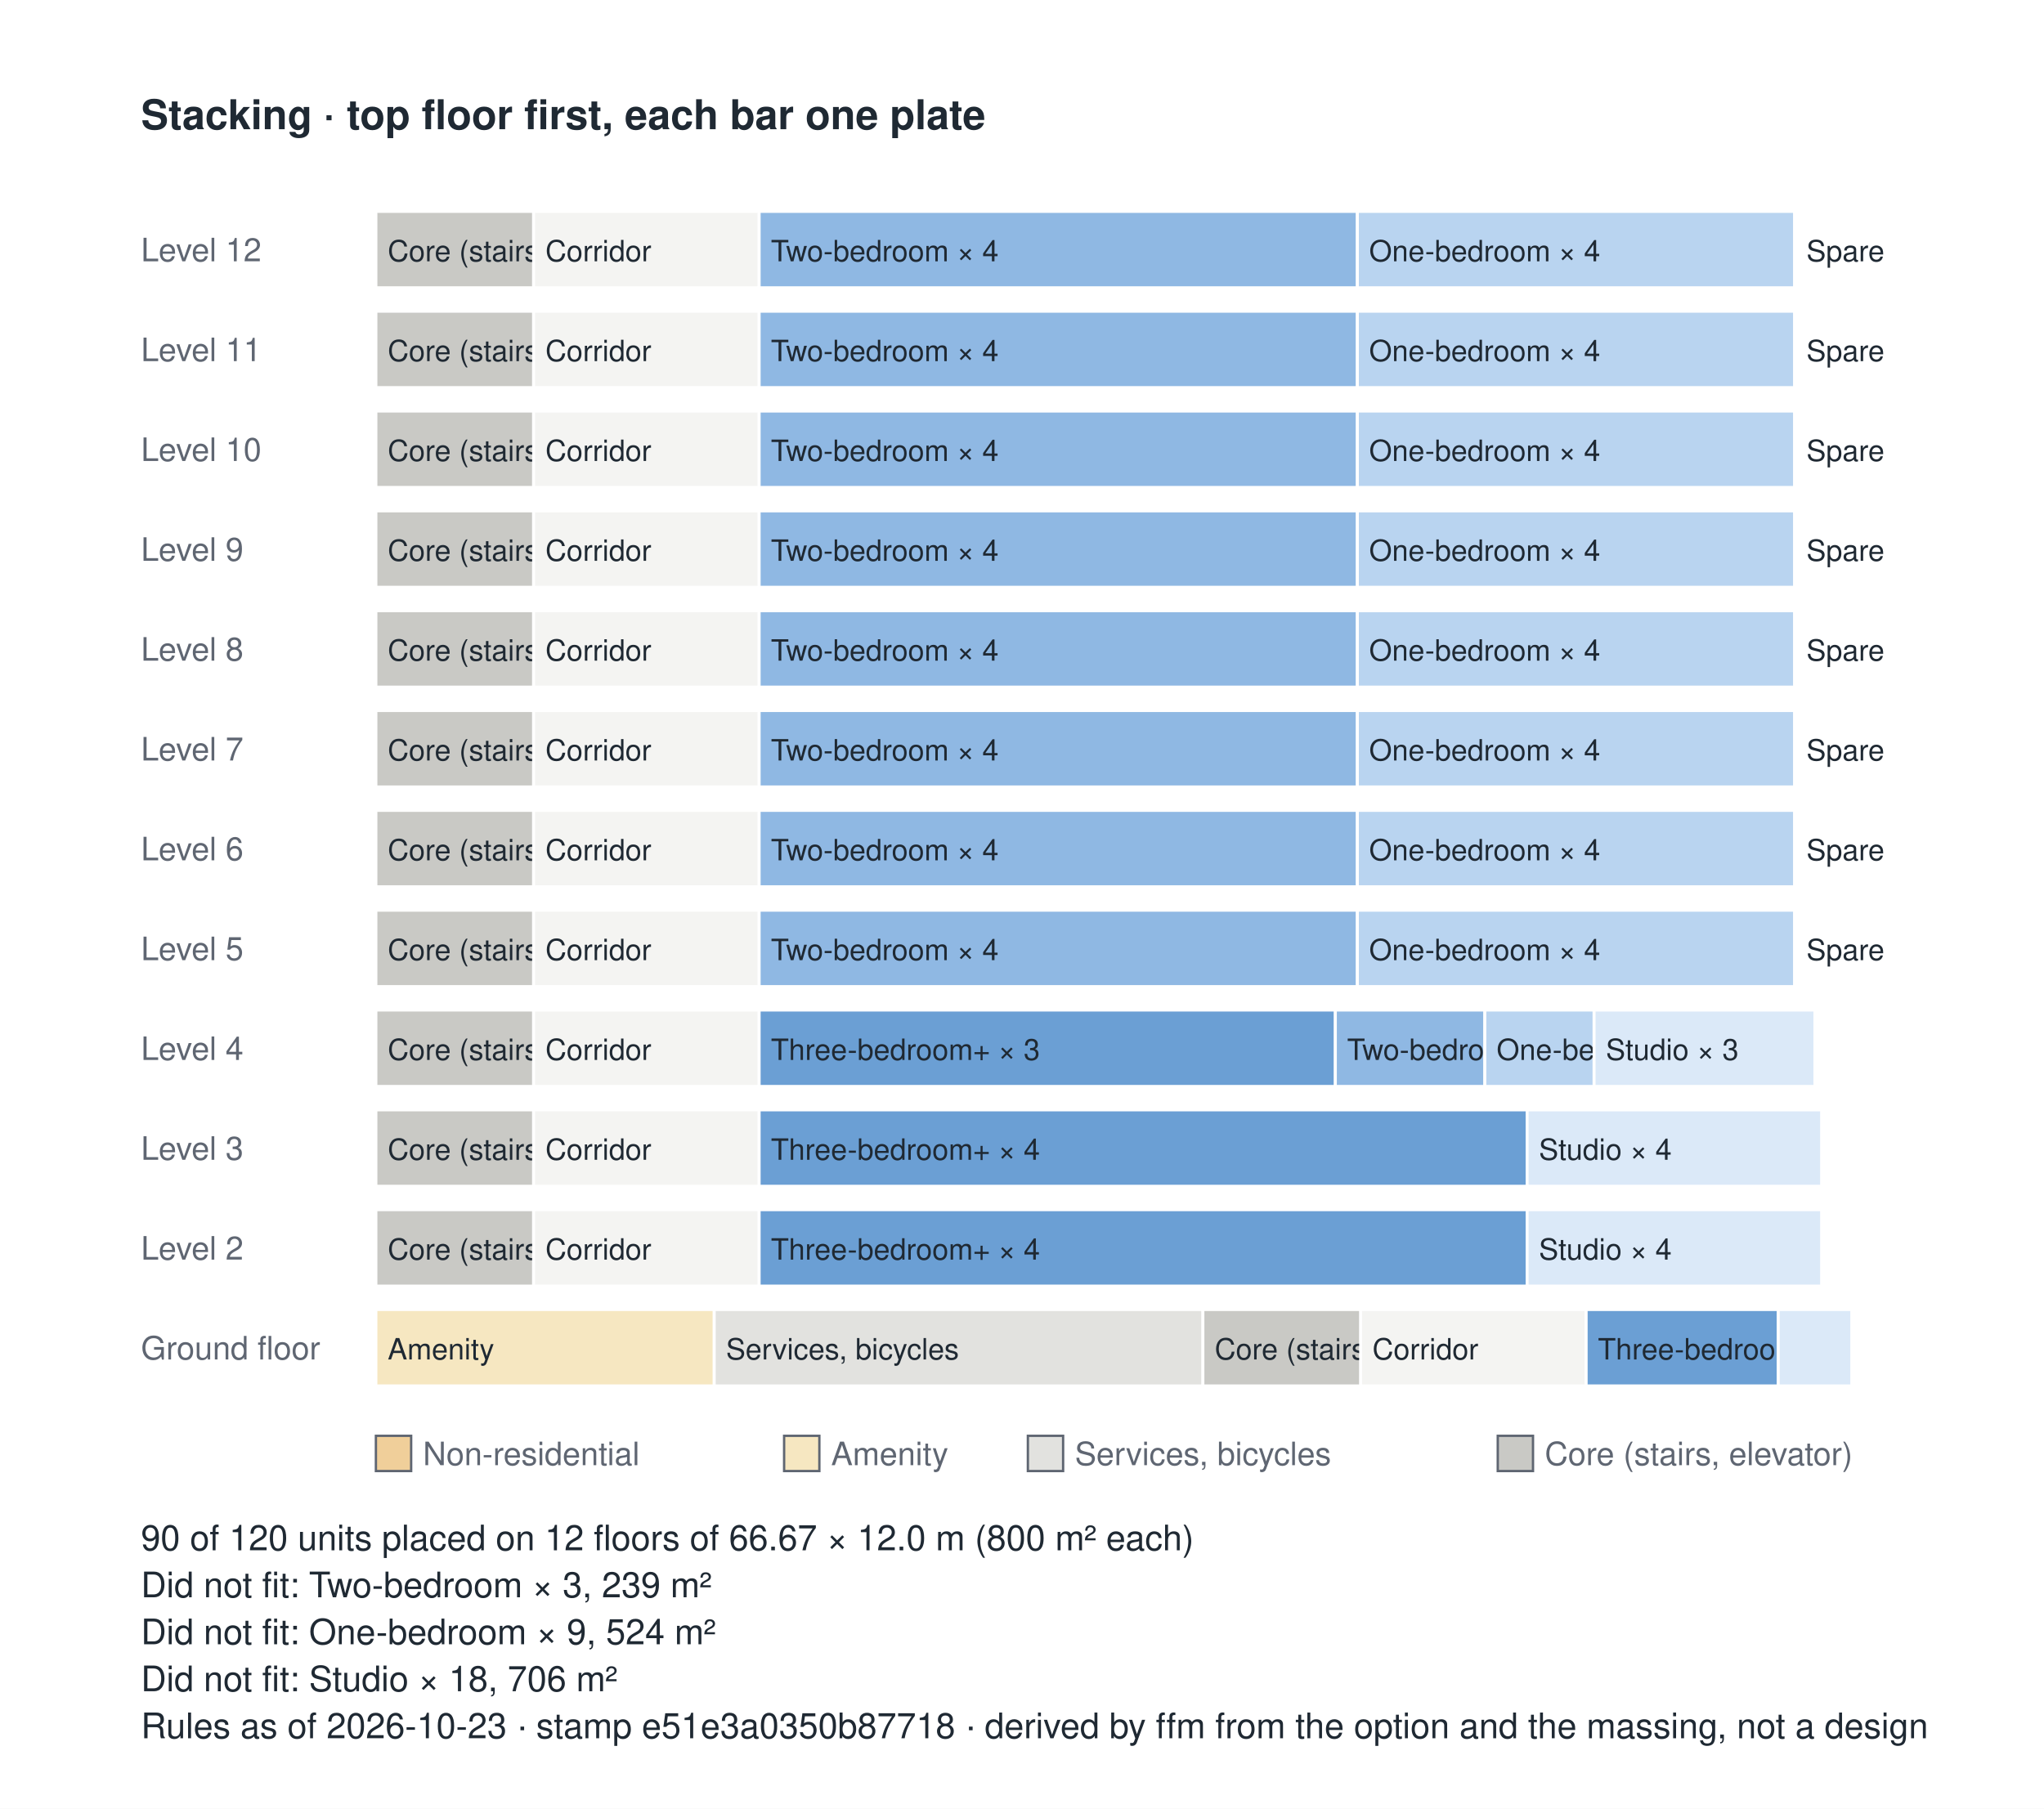
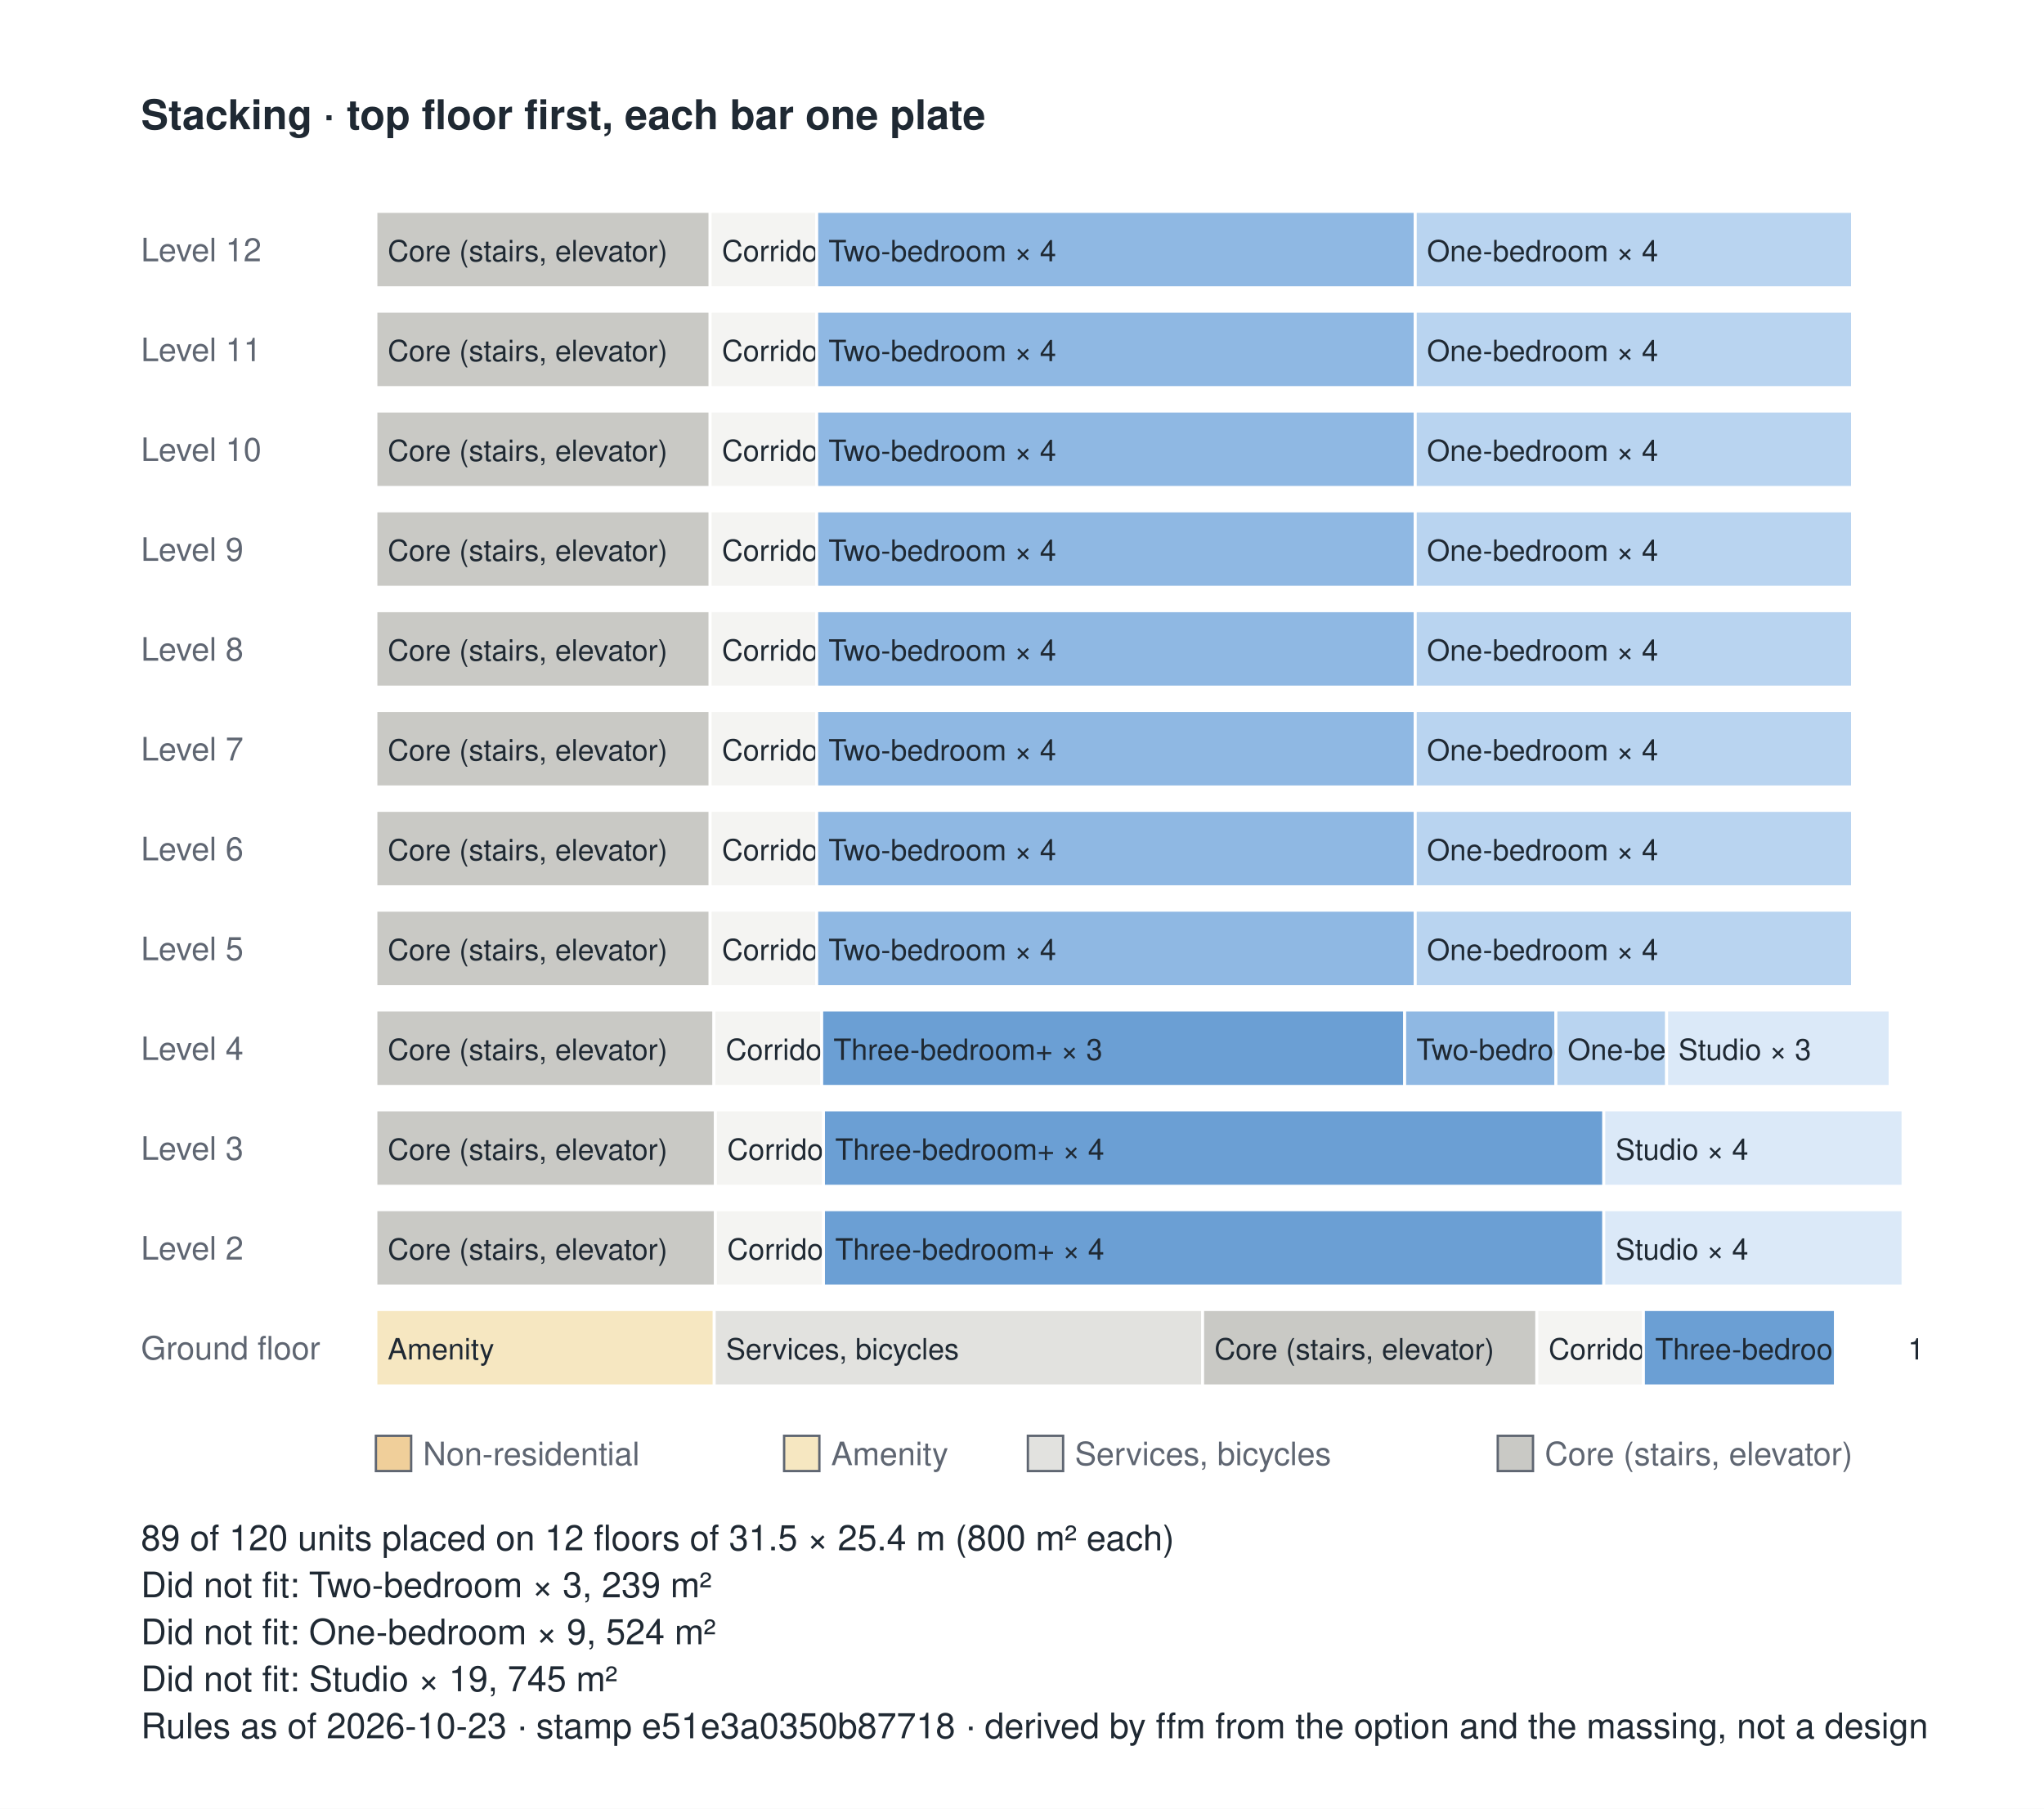
<svg xmlns="http://www.w3.org/2000/svg" width="696" height="616" viewBox="0 0 696 616" font-family="IBM Plex Sans, Helvetica, Arial, sans-serif" font-size="12" fill="#1f2933" role="img" aria-label="Stacking diagram">
  <rect width="100%" height="100%" fill="#ffffff" />
  <text x="48" y="44" font-size="14" font-weight="600">Stacking · top floor first, each bar one plate</text>
  <text x="48" y="89.0" font-size="11" fill="#5f6672">Level 12</text>
-   <rect x="128.0" y="72" width="53.7" height="26" fill="#c9c9c5" stroke="#ffffff" stroke-width="1" />
+   <rect x="128.0" y="72" width="113.8" height="26" fill="#c9c9c5" stroke="#ffffff" stroke-width="1" />
  <text x="132.0" y="89.0" font-size="10" fill="#1f2933">Core (stairs, elevator)</text>
-   <rect x="181.7" y="72" width="76.8" height="26" fill="#f4f4f2" stroke="#ffffff" stroke-width="1" />
-   <text x="185.7" y="89.0" font-size="10" fill="#1f2933">Corridor</text>
-   <rect x="258.5" y="72" width="203.7" height="26" fill="#8fb8e3" stroke="#ffffff" stroke-width="1" />
-   <text x="262.5" y="89.0" font-size="10" fill="#1f2933">Two-bedroom × 4</text>
-   <rect x="462.2" y="72" width="148.9" height="26" fill="#b9d4f0" stroke="#ffffff" stroke-width="1" />
-   <text x="466.2" y="89.0" font-size="10" fill="#1f2933">One-bedroom × 4</text>
-   <rect x="611.1" y="72" width="36.9" height="26" fill="#ffffff" stroke="#ffffff" stroke-width="1" />
-   <text x="615.1" y="89.0" font-size="10" fill="#1f2933">Spare</text>
+   <rect x="241.8" y="72" width="36.3" height="26" fill="#f4f4f2" stroke="#ffffff" stroke-width="1" />
+   <text x="245.8" y="89.0" font-size="10" fill="#1f2933">Corridor</text>
+   <rect x="278.1" y="72" width="203.8" height="26" fill="#8fb8e3" stroke="#ffffff" stroke-width="1" />
+   <text x="282.1" y="89.0" font-size="10" fill="#1f2933">Two-bedroom × 4</text>
+   <rect x="481.9" y="72" width="149.0" height="26" fill="#b9d4f0" stroke="#ffffff" stroke-width="1" />
+   <text x="485.9" y="89.0" font-size="10" fill="#1f2933">One-bedroom × 4</text>
+   <rect x="630.8" y="72" width="17.2" height="26" fill="#ffffff" stroke="#ffffff" stroke-width="1" />
  <text x="48" y="123.0" font-size="11" fill="#5f6672">Level 11</text>
-   <rect x="128.0" y="106" width="53.7" height="26" fill="#c9c9c5" stroke="#ffffff" stroke-width="1" />
+   <rect x="128.0" y="106" width="113.8" height="26" fill="#c9c9c5" stroke="#ffffff" stroke-width="1" />
  <text x="132.0" y="123.0" font-size="10" fill="#1f2933">Core (stairs, elevator)</text>
-   <rect x="181.7" y="106" width="76.8" height="26" fill="#f4f4f2" stroke="#ffffff" stroke-width="1" />
-   <text x="185.7" y="123.0" font-size="10" fill="#1f2933">Corridor</text>
-   <rect x="258.5" y="106" width="203.7" height="26" fill="#8fb8e3" stroke="#ffffff" stroke-width="1" />
-   <text x="262.5" y="123.0" font-size="10" fill="#1f2933">Two-bedroom × 4</text>
-   <rect x="462.2" y="106" width="148.9" height="26" fill="#b9d4f0" stroke="#ffffff" stroke-width="1" />
-   <text x="466.2" y="123.0" font-size="10" fill="#1f2933">One-bedroom × 4</text>
-   <rect x="611.1" y="106" width="36.9" height="26" fill="#ffffff" stroke="#ffffff" stroke-width="1" />
-   <text x="615.1" y="123.0" font-size="10" fill="#1f2933">Spare</text>
+   <rect x="241.8" y="106" width="36.3" height="26" fill="#f4f4f2" stroke="#ffffff" stroke-width="1" />
+   <text x="245.8" y="123.0" font-size="10" fill="#1f2933">Corridor</text>
+   <rect x="278.1" y="106" width="203.8" height="26" fill="#8fb8e3" stroke="#ffffff" stroke-width="1" />
+   <text x="282.1" y="123.0" font-size="10" fill="#1f2933">Two-bedroom × 4</text>
+   <rect x="481.9" y="106" width="149.0" height="26" fill="#b9d4f0" stroke="#ffffff" stroke-width="1" />
+   <text x="485.9" y="123.0" font-size="10" fill="#1f2933">One-bedroom × 4</text>
+   <rect x="630.8" y="106" width="17.2" height="26" fill="#ffffff" stroke="#ffffff" stroke-width="1" />
  <text x="48" y="157.0" font-size="11" fill="#5f6672">Level 10</text>
-   <rect x="128.0" y="140" width="53.7" height="26" fill="#c9c9c5" stroke="#ffffff" stroke-width="1" />
+   <rect x="128.0" y="140" width="113.8" height="26" fill="#c9c9c5" stroke="#ffffff" stroke-width="1" />
  <text x="132.0" y="157.0" font-size="10" fill="#1f2933">Core (stairs, elevator)</text>
-   <rect x="181.7" y="140" width="76.8" height="26" fill="#f4f4f2" stroke="#ffffff" stroke-width="1" />
-   <text x="185.7" y="157.0" font-size="10" fill="#1f2933">Corridor</text>
-   <rect x="258.5" y="140" width="203.7" height="26" fill="#8fb8e3" stroke="#ffffff" stroke-width="1" />
-   <text x="262.5" y="157.0" font-size="10" fill="#1f2933">Two-bedroom × 4</text>
-   <rect x="462.2" y="140" width="148.9" height="26" fill="#b9d4f0" stroke="#ffffff" stroke-width="1" />
-   <text x="466.2" y="157.0" font-size="10" fill="#1f2933">One-bedroom × 4</text>
-   <rect x="611.1" y="140" width="36.9" height="26" fill="#ffffff" stroke="#ffffff" stroke-width="1" />
-   <text x="615.1" y="157.0" font-size="10" fill="#1f2933">Spare</text>
+   <rect x="241.8" y="140" width="36.3" height="26" fill="#f4f4f2" stroke="#ffffff" stroke-width="1" />
+   <text x="245.8" y="157.0" font-size="10" fill="#1f2933">Corridor</text>
+   <rect x="278.1" y="140" width="203.8" height="26" fill="#8fb8e3" stroke="#ffffff" stroke-width="1" />
+   <text x="282.1" y="157.0" font-size="10" fill="#1f2933">Two-bedroom × 4</text>
+   <rect x="481.9" y="140" width="149.0" height="26" fill="#b9d4f0" stroke="#ffffff" stroke-width="1" />
+   <text x="485.9" y="157.0" font-size="10" fill="#1f2933">One-bedroom × 4</text>
+   <rect x="630.8" y="140" width="17.2" height="26" fill="#ffffff" stroke="#ffffff" stroke-width="1" />
  <text x="48" y="191.0" font-size="11" fill="#5f6672">Level 9</text>
-   <rect x="128.0" y="174" width="53.7" height="26" fill="#c9c9c5" stroke="#ffffff" stroke-width="1" />
+   <rect x="128.0" y="174" width="113.8" height="26" fill="#c9c9c5" stroke="#ffffff" stroke-width="1" />
  <text x="132.0" y="191.0" font-size="10" fill="#1f2933">Core (stairs, elevator)</text>
-   <rect x="181.7" y="174" width="76.8" height="26" fill="#f4f4f2" stroke="#ffffff" stroke-width="1" />
-   <text x="185.7" y="191.0" font-size="10" fill="#1f2933">Corridor</text>
-   <rect x="258.5" y="174" width="203.7" height="26" fill="#8fb8e3" stroke="#ffffff" stroke-width="1" />
-   <text x="262.5" y="191.0" font-size="10" fill="#1f2933">Two-bedroom × 4</text>
-   <rect x="462.2" y="174" width="148.9" height="26" fill="#b9d4f0" stroke="#ffffff" stroke-width="1" />
-   <text x="466.2" y="191.0" font-size="10" fill="#1f2933">One-bedroom × 4</text>
-   <rect x="611.1" y="174" width="36.9" height="26" fill="#ffffff" stroke="#ffffff" stroke-width="1" />
-   <text x="615.1" y="191.0" font-size="10" fill="#1f2933">Spare</text>
+   <rect x="241.8" y="174" width="36.3" height="26" fill="#f4f4f2" stroke="#ffffff" stroke-width="1" />
+   <text x="245.8" y="191.0" font-size="10" fill="#1f2933">Corridor</text>
+   <rect x="278.1" y="174" width="203.8" height="26" fill="#8fb8e3" stroke="#ffffff" stroke-width="1" />
+   <text x="282.1" y="191.0" font-size="10" fill="#1f2933">Two-bedroom × 4</text>
+   <rect x="481.9" y="174" width="149.0" height="26" fill="#b9d4f0" stroke="#ffffff" stroke-width="1" />
+   <text x="485.9" y="191.0" font-size="10" fill="#1f2933">One-bedroom × 4</text>
+   <rect x="630.8" y="174" width="17.2" height="26" fill="#ffffff" stroke="#ffffff" stroke-width="1" />
  <text x="48" y="225.0" font-size="11" fill="#5f6672">Level 8</text>
-   <rect x="128.0" y="208" width="53.7" height="26" fill="#c9c9c5" stroke="#ffffff" stroke-width="1" />
+   <rect x="128.0" y="208" width="113.8" height="26" fill="#c9c9c5" stroke="#ffffff" stroke-width="1" />
  <text x="132.0" y="225.0" font-size="10" fill="#1f2933">Core (stairs, elevator)</text>
-   <rect x="181.7" y="208" width="76.8" height="26" fill="#f4f4f2" stroke="#ffffff" stroke-width="1" />
-   <text x="185.7" y="225.0" font-size="10" fill="#1f2933">Corridor</text>
-   <rect x="258.5" y="208" width="203.7" height="26" fill="#8fb8e3" stroke="#ffffff" stroke-width="1" />
-   <text x="262.5" y="225.0" font-size="10" fill="#1f2933">Two-bedroom × 4</text>
-   <rect x="462.2" y="208" width="148.9" height="26" fill="#b9d4f0" stroke="#ffffff" stroke-width="1" />
-   <text x="466.2" y="225.0" font-size="10" fill="#1f2933">One-bedroom × 4</text>
-   <rect x="611.1" y="208" width="36.9" height="26" fill="#ffffff" stroke="#ffffff" stroke-width="1" />
-   <text x="615.1" y="225.0" font-size="10" fill="#1f2933">Spare</text>
+   <rect x="241.8" y="208" width="36.3" height="26" fill="#f4f4f2" stroke="#ffffff" stroke-width="1" />
+   <text x="245.8" y="225.0" font-size="10" fill="#1f2933">Corridor</text>
+   <rect x="278.1" y="208" width="203.8" height="26" fill="#8fb8e3" stroke="#ffffff" stroke-width="1" />
+   <text x="282.1" y="225.0" font-size="10" fill="#1f2933">Two-bedroom × 4</text>
+   <rect x="481.9" y="208" width="149.0" height="26" fill="#b9d4f0" stroke="#ffffff" stroke-width="1" />
+   <text x="485.9" y="225.0" font-size="10" fill="#1f2933">One-bedroom × 4</text>
+   <rect x="630.8" y="208" width="17.2" height="26" fill="#ffffff" stroke="#ffffff" stroke-width="1" />
  <text x="48" y="259.0" font-size="11" fill="#5f6672">Level 7</text>
-   <rect x="128.0" y="242" width="53.7" height="26" fill="#c9c9c5" stroke="#ffffff" stroke-width="1" />
+   <rect x="128.0" y="242" width="113.8" height="26" fill="#c9c9c5" stroke="#ffffff" stroke-width="1" />
  <text x="132.0" y="259.0" font-size="10" fill="#1f2933">Core (stairs, elevator)</text>
-   <rect x="181.7" y="242" width="76.8" height="26" fill="#f4f4f2" stroke="#ffffff" stroke-width="1" />
-   <text x="185.7" y="259.0" font-size="10" fill="#1f2933">Corridor</text>
-   <rect x="258.5" y="242" width="203.7" height="26" fill="#8fb8e3" stroke="#ffffff" stroke-width="1" />
-   <text x="262.5" y="259.0" font-size="10" fill="#1f2933">Two-bedroom × 4</text>
-   <rect x="462.2" y="242" width="148.9" height="26" fill="#b9d4f0" stroke="#ffffff" stroke-width="1" />
-   <text x="466.2" y="259.0" font-size="10" fill="#1f2933">One-bedroom × 4</text>
-   <rect x="611.1" y="242" width="36.9" height="26" fill="#ffffff" stroke="#ffffff" stroke-width="1" />
-   <text x="615.1" y="259.0" font-size="10" fill="#1f2933">Spare</text>
+   <rect x="241.8" y="242" width="36.3" height="26" fill="#f4f4f2" stroke="#ffffff" stroke-width="1" />
+   <text x="245.8" y="259.0" font-size="10" fill="#1f2933">Corridor</text>
+   <rect x="278.1" y="242" width="203.8" height="26" fill="#8fb8e3" stroke="#ffffff" stroke-width="1" />
+   <text x="282.1" y="259.0" font-size="10" fill="#1f2933">Two-bedroom × 4</text>
+   <rect x="481.9" y="242" width="149.0" height="26" fill="#b9d4f0" stroke="#ffffff" stroke-width="1" />
+   <text x="485.9" y="259.0" font-size="10" fill="#1f2933">One-bedroom × 4</text>
+   <rect x="630.8" y="242" width="17.2" height="26" fill="#ffffff" stroke="#ffffff" stroke-width="1" />
  <text x="48" y="293.0" font-size="11" fill="#5f6672">Level 6</text>
-   <rect x="128.0" y="276" width="53.7" height="26" fill="#c9c9c5" stroke="#ffffff" stroke-width="1" />
+   <rect x="128.0" y="276" width="113.8" height="26" fill="#c9c9c5" stroke="#ffffff" stroke-width="1" />
  <text x="132.0" y="293.0" font-size="10" fill="#1f2933">Core (stairs, elevator)</text>
-   <rect x="181.7" y="276" width="76.8" height="26" fill="#f4f4f2" stroke="#ffffff" stroke-width="1" />
-   <text x="185.7" y="293.0" font-size="10" fill="#1f2933">Corridor</text>
-   <rect x="258.5" y="276" width="203.7" height="26" fill="#8fb8e3" stroke="#ffffff" stroke-width="1" />
-   <text x="262.5" y="293.0" font-size="10" fill="#1f2933">Two-bedroom × 4</text>
-   <rect x="462.2" y="276" width="148.9" height="26" fill="#b9d4f0" stroke="#ffffff" stroke-width="1" />
-   <text x="466.2" y="293.0" font-size="10" fill="#1f2933">One-bedroom × 4</text>
-   <rect x="611.1" y="276" width="36.9" height="26" fill="#ffffff" stroke="#ffffff" stroke-width="1" />
-   <text x="615.1" y="293.0" font-size="10" fill="#1f2933">Spare</text>
+   <rect x="241.8" y="276" width="36.3" height="26" fill="#f4f4f2" stroke="#ffffff" stroke-width="1" />
+   <text x="245.8" y="293.0" font-size="10" fill="#1f2933">Corridor</text>
+   <rect x="278.1" y="276" width="203.8" height="26" fill="#8fb8e3" stroke="#ffffff" stroke-width="1" />
+   <text x="282.1" y="293.0" font-size="10" fill="#1f2933">Two-bedroom × 4</text>
+   <rect x="481.9" y="276" width="149.0" height="26" fill="#b9d4f0" stroke="#ffffff" stroke-width="1" />
+   <text x="485.9" y="293.0" font-size="10" fill="#1f2933">One-bedroom × 4</text>
+   <rect x="630.8" y="276" width="17.2" height="26" fill="#ffffff" stroke="#ffffff" stroke-width="1" />
  <text x="48" y="327.0" font-size="11" fill="#5f6672">Level 5</text>
-   <rect x="128.0" y="310" width="53.7" height="26" fill="#c9c9c5" stroke="#ffffff" stroke-width="1" />
+   <rect x="128.0" y="310" width="113.8" height="26" fill="#c9c9c5" stroke="#ffffff" stroke-width="1" />
  <text x="132.0" y="327.0" font-size="10" fill="#1f2933">Core (stairs, elevator)</text>
-   <rect x="181.7" y="310" width="76.8" height="26" fill="#f4f4f2" stroke="#ffffff" stroke-width="1" />
-   <text x="185.7" y="327.0" font-size="10" fill="#1f2933">Corridor</text>
-   <rect x="258.5" y="310" width="203.7" height="26" fill="#8fb8e3" stroke="#ffffff" stroke-width="1" />
-   <text x="262.5" y="327.0" font-size="10" fill="#1f2933">Two-bedroom × 4</text>
-   <rect x="462.2" y="310" width="148.9" height="26" fill="#b9d4f0" stroke="#ffffff" stroke-width="1" />
-   <text x="466.2" y="327.0" font-size="10" fill="#1f2933">One-bedroom × 4</text>
-   <rect x="611.1" y="310" width="36.9" height="26" fill="#ffffff" stroke="#ffffff" stroke-width="1" />
-   <text x="615.1" y="327.0" font-size="10" fill="#1f2933">Spare</text>
+   <rect x="241.8" y="310" width="36.3" height="26" fill="#f4f4f2" stroke="#ffffff" stroke-width="1" />
+   <text x="245.8" y="327.0" font-size="10" fill="#1f2933">Corridor</text>
+   <rect x="278.1" y="310" width="203.8" height="26" fill="#8fb8e3" stroke="#ffffff" stroke-width="1" />
+   <text x="282.1" y="327.0" font-size="10" fill="#1f2933">Two-bedroom × 4</text>
+   <rect x="481.9" y="310" width="149.0" height="26" fill="#b9d4f0" stroke="#ffffff" stroke-width="1" />
+   <text x="485.9" y="327.0" font-size="10" fill="#1f2933">One-bedroom × 4</text>
+   <rect x="630.8" y="310" width="17.2" height="26" fill="#ffffff" stroke="#ffffff" stroke-width="1" />
  <text x="48" y="361.0" font-size="11" fill="#5f6672">Level 4</text>
-   <rect x="128.0" y="344" width="53.7" height="26" fill="#c9c9c5" stroke="#ffffff" stroke-width="1" />
+   <rect x="128.0" y="344" width="115.1" height="26" fill="#c9c9c5" stroke="#ffffff" stroke-width="1" />
  <text x="132.0" y="361.0" font-size="10" fill="#1f2933">Core (stairs, elevator)</text>
-   <rect x="181.7" y="344" width="76.8" height="26" fill="#f4f4f2" stroke="#ffffff" stroke-width="1" />
-   <text x="185.7" y="361.0" font-size="10" fill="#1f2933">Corridor</text>
-   <rect x="258.5" y="344" width="196.2" height="26" fill="#6b9fd4" stroke="#ffffff" stroke-width="1" />
-   <text x="262.5" y="361.0" font-size="10" fill="#1f2933">Three-bedroom+ × 3</text>
-   <rect x="454.7" y="344" width="50.9" height="26" fill="#8fb8e3" stroke="#ffffff" stroke-width="1" />
-   <text x="458.7" y="361.0" font-size="10" fill="#1f2933">Two-bedroom × 1</text>
-   <rect x="505.6" y="344" width="37.2" height="26" fill="#b9d4f0" stroke="#ffffff" stroke-width="1" />
-   <text x="509.6" y="361.0" font-size="10" fill="#1f2933">One-bedroom × 1</text>
-   <rect x="542.8" y="344" width="75.2" height="26" fill="#dbe9f8" stroke="#ffffff" stroke-width="1" />
-   <text x="546.8" y="361.0" font-size="10" fill="#1f2933">Studio × 3</text>
-   <rect x="618.1" y="344" width="29.9" height="26" fill="#ffffff" stroke="#ffffff" stroke-width="1" />
+   <rect x="243.1" y="344" width="36.7" height="26" fill="#f4f4f2" stroke="#ffffff" stroke-width="1" />
+   <text x="247.1" y="361.0" font-size="10" fill="#1f2933">Corridor</text>
+   <rect x="279.8" y="344" width="198.5" height="26" fill="#6b9fd4" stroke="#ffffff" stroke-width="1" />
+   <text x="283.8" y="361.0" font-size="10" fill="#1f2933">Three-bedroom+ × 3</text>
+   <rect x="478.3" y="344" width="51.5" height="26" fill="#8fb8e3" stroke="#ffffff" stroke-width="1" />
+   <text x="482.3" y="361.0" font-size="10" fill="#1f2933">Two-bedroom × 1</text>
+   <rect x="529.8" y="344" width="37.7" height="26" fill="#b9d4f0" stroke="#ffffff" stroke-width="1" />
+   <text x="533.8" y="361.0" font-size="10" fill="#1f2933">One-bedroom × 1</text>
+   <rect x="567.5" y="344" width="76.1" height="26" fill="#dbe9f8" stroke="#ffffff" stroke-width="1" />
+   <text x="571.5" y="361.0" font-size="10" fill="#1f2933">Studio × 3</text>
+   <rect x="643.7" y="344" width="4.3" height="26" fill="#ffffff" stroke="#ffffff" stroke-width="1" />
  <text x="48" y="395.0" font-size="11" fill="#5f6672">Level 3</text>
-   <rect x="128.0" y="378" width="53.7" height="26" fill="#c9c9c5" stroke="#ffffff" stroke-width="1" />
+   <rect x="128.0" y="378" width="115.6" height="26" fill="#c9c9c5" stroke="#ffffff" stroke-width="1" />
  <text x="132.0" y="395.0" font-size="10" fill="#1f2933">Core (stairs, elevator)</text>
-   <rect x="181.7" y="378" width="76.8" height="26" fill="#f4f4f2" stroke="#ffffff" stroke-width="1" />
-   <text x="185.7" y="395.0" font-size="10" fill="#1f2933">Corridor</text>
-   <rect x="258.5" y="378" width="261.5" height="26" fill="#6b9fd4" stroke="#ffffff" stroke-width="1" />
-   <text x="262.5" y="395.0" font-size="10" fill="#1f2933">Three-bedroom+ × 4</text>
-   <rect x="520.0" y="378" width="100.3" height="26" fill="#dbe9f8" stroke="#ffffff" stroke-width="1" />
-   <text x="524.0" y="395.0" font-size="10" fill="#1f2933">Studio × 4</text>
-   <rect x="620.4" y="378" width="27.6" height="26" fill="#ffffff" stroke="#ffffff" stroke-width="1" />
+   <rect x="243.6" y="378" width="36.9" height="26" fill="#f4f4f2" stroke="#ffffff" stroke-width="1" />
+   <text x="247.6" y="395.0" font-size="10" fill="#1f2933">Corridor</text>
+   <rect x="280.4" y="378" width="265.7" height="26" fill="#6b9fd4" stroke="#ffffff" stroke-width="1" />
+   <text x="284.4" y="395.0" font-size="10" fill="#1f2933">Three-bedroom+ × 4</text>
+   <rect x="546.1" y="378" width="101.9" height="26" fill="#dbe9f8" stroke="#ffffff" stroke-width="1" />
+   <text x="550.1" y="395.0" font-size="10" fill="#1f2933">Studio × 4</text>
  <text x="48" y="429.0" font-size="11" fill="#5f6672">Level 2</text>
-   <rect x="128.0" y="412" width="53.7" height="26" fill="#c9c9c5" stroke="#ffffff" stroke-width="1" />
+   <rect x="128.0" y="412" width="115.6" height="26" fill="#c9c9c5" stroke="#ffffff" stroke-width="1" />
  <text x="132.0" y="429.0" font-size="10" fill="#1f2933">Core (stairs, elevator)</text>
-   <rect x="181.7" y="412" width="76.8" height="26" fill="#f4f4f2" stroke="#ffffff" stroke-width="1" />
-   <text x="185.7" y="429.0" font-size="10" fill="#1f2933">Corridor</text>
-   <rect x="258.5" y="412" width="261.5" height="26" fill="#6b9fd4" stroke="#ffffff" stroke-width="1" />
-   <text x="262.5" y="429.0" font-size="10" fill="#1f2933">Three-bedroom+ × 4</text>
-   <rect x="520.0" y="412" width="100.3" height="26" fill="#dbe9f8" stroke="#ffffff" stroke-width="1" />
-   <text x="524.0" y="429.0" font-size="10" fill="#1f2933">Studio × 4</text>
-   <rect x="620.4" y="412" width="27.6" height="26" fill="#ffffff" stroke="#ffffff" stroke-width="1" />
+   <rect x="243.6" y="412" width="36.9" height="26" fill="#f4f4f2" stroke="#ffffff" stroke-width="1" />
+   <text x="247.6" y="429.0" font-size="10" fill="#1f2933">Corridor</text>
+   <rect x="280.4" y="412" width="265.7" height="26" fill="#6b9fd4" stroke="#ffffff" stroke-width="1" />
+   <text x="284.4" y="429.0" font-size="10" fill="#1f2933">Three-bedroom+ × 4</text>
+   <rect x="546.1" y="412" width="101.9" height="26" fill="#dbe9f8" stroke="#ffffff" stroke-width="1" />
+   <text x="550.1" y="429.0" font-size="10" fill="#1f2933">Studio × 4</text>
  <text x="48" y="463.0" font-size="11" fill="#5f6672">Ground floor</text>
  <rect x="128.0" y="446" width="115.2" height="26" fill="#f6e7c1" stroke="#ffffff" stroke-width="1" />
  <text x="132.0" y="463.0" font-size="10" fill="#1f2933">Amenity</text>
  <rect x="243.2" y="446" width="166.4" height="26" fill="#e2e2df" stroke="#ffffff" stroke-width="1" />
  <text x="247.2" y="463.0" font-size="10" fill="#1f2933">Services, bicycles</text>
-   <rect x="409.6" y="446" width="53.8" height="26" fill="#c9c9c5" stroke="#ffffff" stroke-width="1" />
-   <text x="413.6" y="463.0" font-size="10" fill="#1f2933">Core (stairs, elevator)</text>
-   <rect x="463.3" y="446" width="76.8" height="26" fill="#f4f4f2" stroke="#ffffff" stroke-width="1" />
-   <text x="467.3" y="463.0" font-size="10" fill="#1f2933">Corridor</text>
-   <rect x="540.1" y="446" width="65.4" height="26" fill="#6b9fd4" stroke="#ffffff" stroke-width="1" />
-   <text x="544.1" y="463.0" font-size="10" fill="#1f2933">Three-bedroom+ × 1</text>
-   <rect x="605.5" y="446" width="25.1" height="26" fill="#dbe9f8" stroke="#ffffff" stroke-width="1" />
-   <rect x="630.6" y="446" width="17.4" height="26" fill="#ffffff" stroke="#ffffff" stroke-width="1" />
+   <rect x="409.5" y="446" width="113.8" height="26" fill="#c9c9c5" stroke="#ffffff" stroke-width="1" />
+   <text x="413.5" y="463.0" font-size="10" fill="#1f2933">Core (stairs, elevator)</text>
+   <rect x="523.3" y="446" width="36.3" height="26" fill="#f4f4f2" stroke="#ffffff" stroke-width="1" />
+   <text x="527.3" y="463.0" font-size="10" fill="#1f2933">Corridor</text>
+   <rect x="559.6" y="446" width="65.4" height="26" fill="#6b9fd4" stroke="#ffffff" stroke-width="1" />
+   <text x="563.6" y="463.0" font-size="10" fill="#1f2933">Three-bedroom+ × 1</text>
+   <rect x="625.0" y="446" width="23.0" height="26" fill="#ffffff" stroke="#ffffff" stroke-width="1" />
  <rect x="128.0" y="489.0" width="12" height="12" fill="#f0cf9a" stroke="#5f6672" stroke-width="0.8" />
  <text x="144.0" y="499.0" fill="#5f6672" font-size="11">Non-residential</text>
  <rect x="267.0" y="489.0" width="12" height="12" fill="#f6e7c1" stroke="#5f6672" stroke-width="0.8" />
  <text x="283.0" y="499.0" fill="#5f6672" font-size="11">Amenity</text>
  <rect x="350.0" y="489.0" width="12" height="12" fill="#e2e2df" stroke="#5f6672" stroke-width="0.8" />
  <text x="366.0" y="499.0" fill="#5f6672" font-size="11">Services, bicycles</text>
  <rect x="510.0" y="489.0" width="12" height="12" fill="#c9c9c5" stroke="#5f6672" stroke-width="0.8" />
  <text x="526.0" y="499.0" fill="#5f6672" font-size="11">Core (stairs, elevator)</text>
  <rect x="705.0" y="489.0" width="12" height="12" fill="#f4f4f2" stroke="#5f6672" stroke-width="0.8" />
  <text x="721.0" y="499.0" fill="#5f6672" font-size="11">Corridor</text>
  <rect x="795.0" y="489.0" width="12" height="12" fill="#6b9fd4" stroke="#5f6672" stroke-width="0.8" />
  <text x="811.0" y="499.0" fill="#5f6672" font-size="11">Three-bedroom+</text>
  <rect x="927.0" y="489.0" width="12" height="12" fill="#8fb8e3" stroke="#5f6672" stroke-width="0.8" />
  <text x="943.0" y="499.0" fill="#5f6672" font-size="11">Two-bedroom</text>
  <rect x="1038.0" y="489.0" width="12" height="12" fill="#b9d4f0" stroke="#5f6672" stroke-width="0.8" />
  <text x="1054.0" y="499.0" fill="#5f6672" font-size="11">One-bedroom</text>
  <rect x="1149.0" y="489.0" width="12" height="12" fill="#dbe9f8" stroke="#5f6672" stroke-width="0.8" />
  <text x="1165.0" y="499.0" fill="#5f6672" font-size="11">Studio</text>
  <rect x="1225.0" y="489.0" width="12" height="12" fill="#ffffff" stroke="#5f6672" stroke-width="0.8" />
  <text x="1241.0" y="499.0" fill="#5f6672" font-size="11">Spare</text>
-   <text x="48.0" y="528.0" fill="#1f2933">90 of 120 units placed on 12 floors of 66.67 × 12.0 m (800 m² each)</text>
+   <text x="48.0" y="528.0" fill="#1f2933">89 of 120 units placed on 12 floors of 31.5 × 25.4 m (800 m² each)</text>
  <text x="48.0" y="544.0" fill="#1f2933">Did not fit: Two-bedroom × 3, 239 m²</text>
  <text x="48.0" y="560.0" fill="#1f2933">Did not fit: One-bedroom × 9, 524 m²</text>
-   <text x="48.0" y="576.0" fill="#1f2933">Did not fit: Studio × 18, 706 m²</text>
+   <text x="48.0" y="576.0" fill="#1f2933">Did not fit: Studio × 19, 745 m²</text>
  <text x="48.0" y="592.0" fill="#1f2933">Rules as of 2026-10-23 · stamp e51e3a0350b87718 · derived by ffm from the option and the massing, not a design</text>
</svg>
